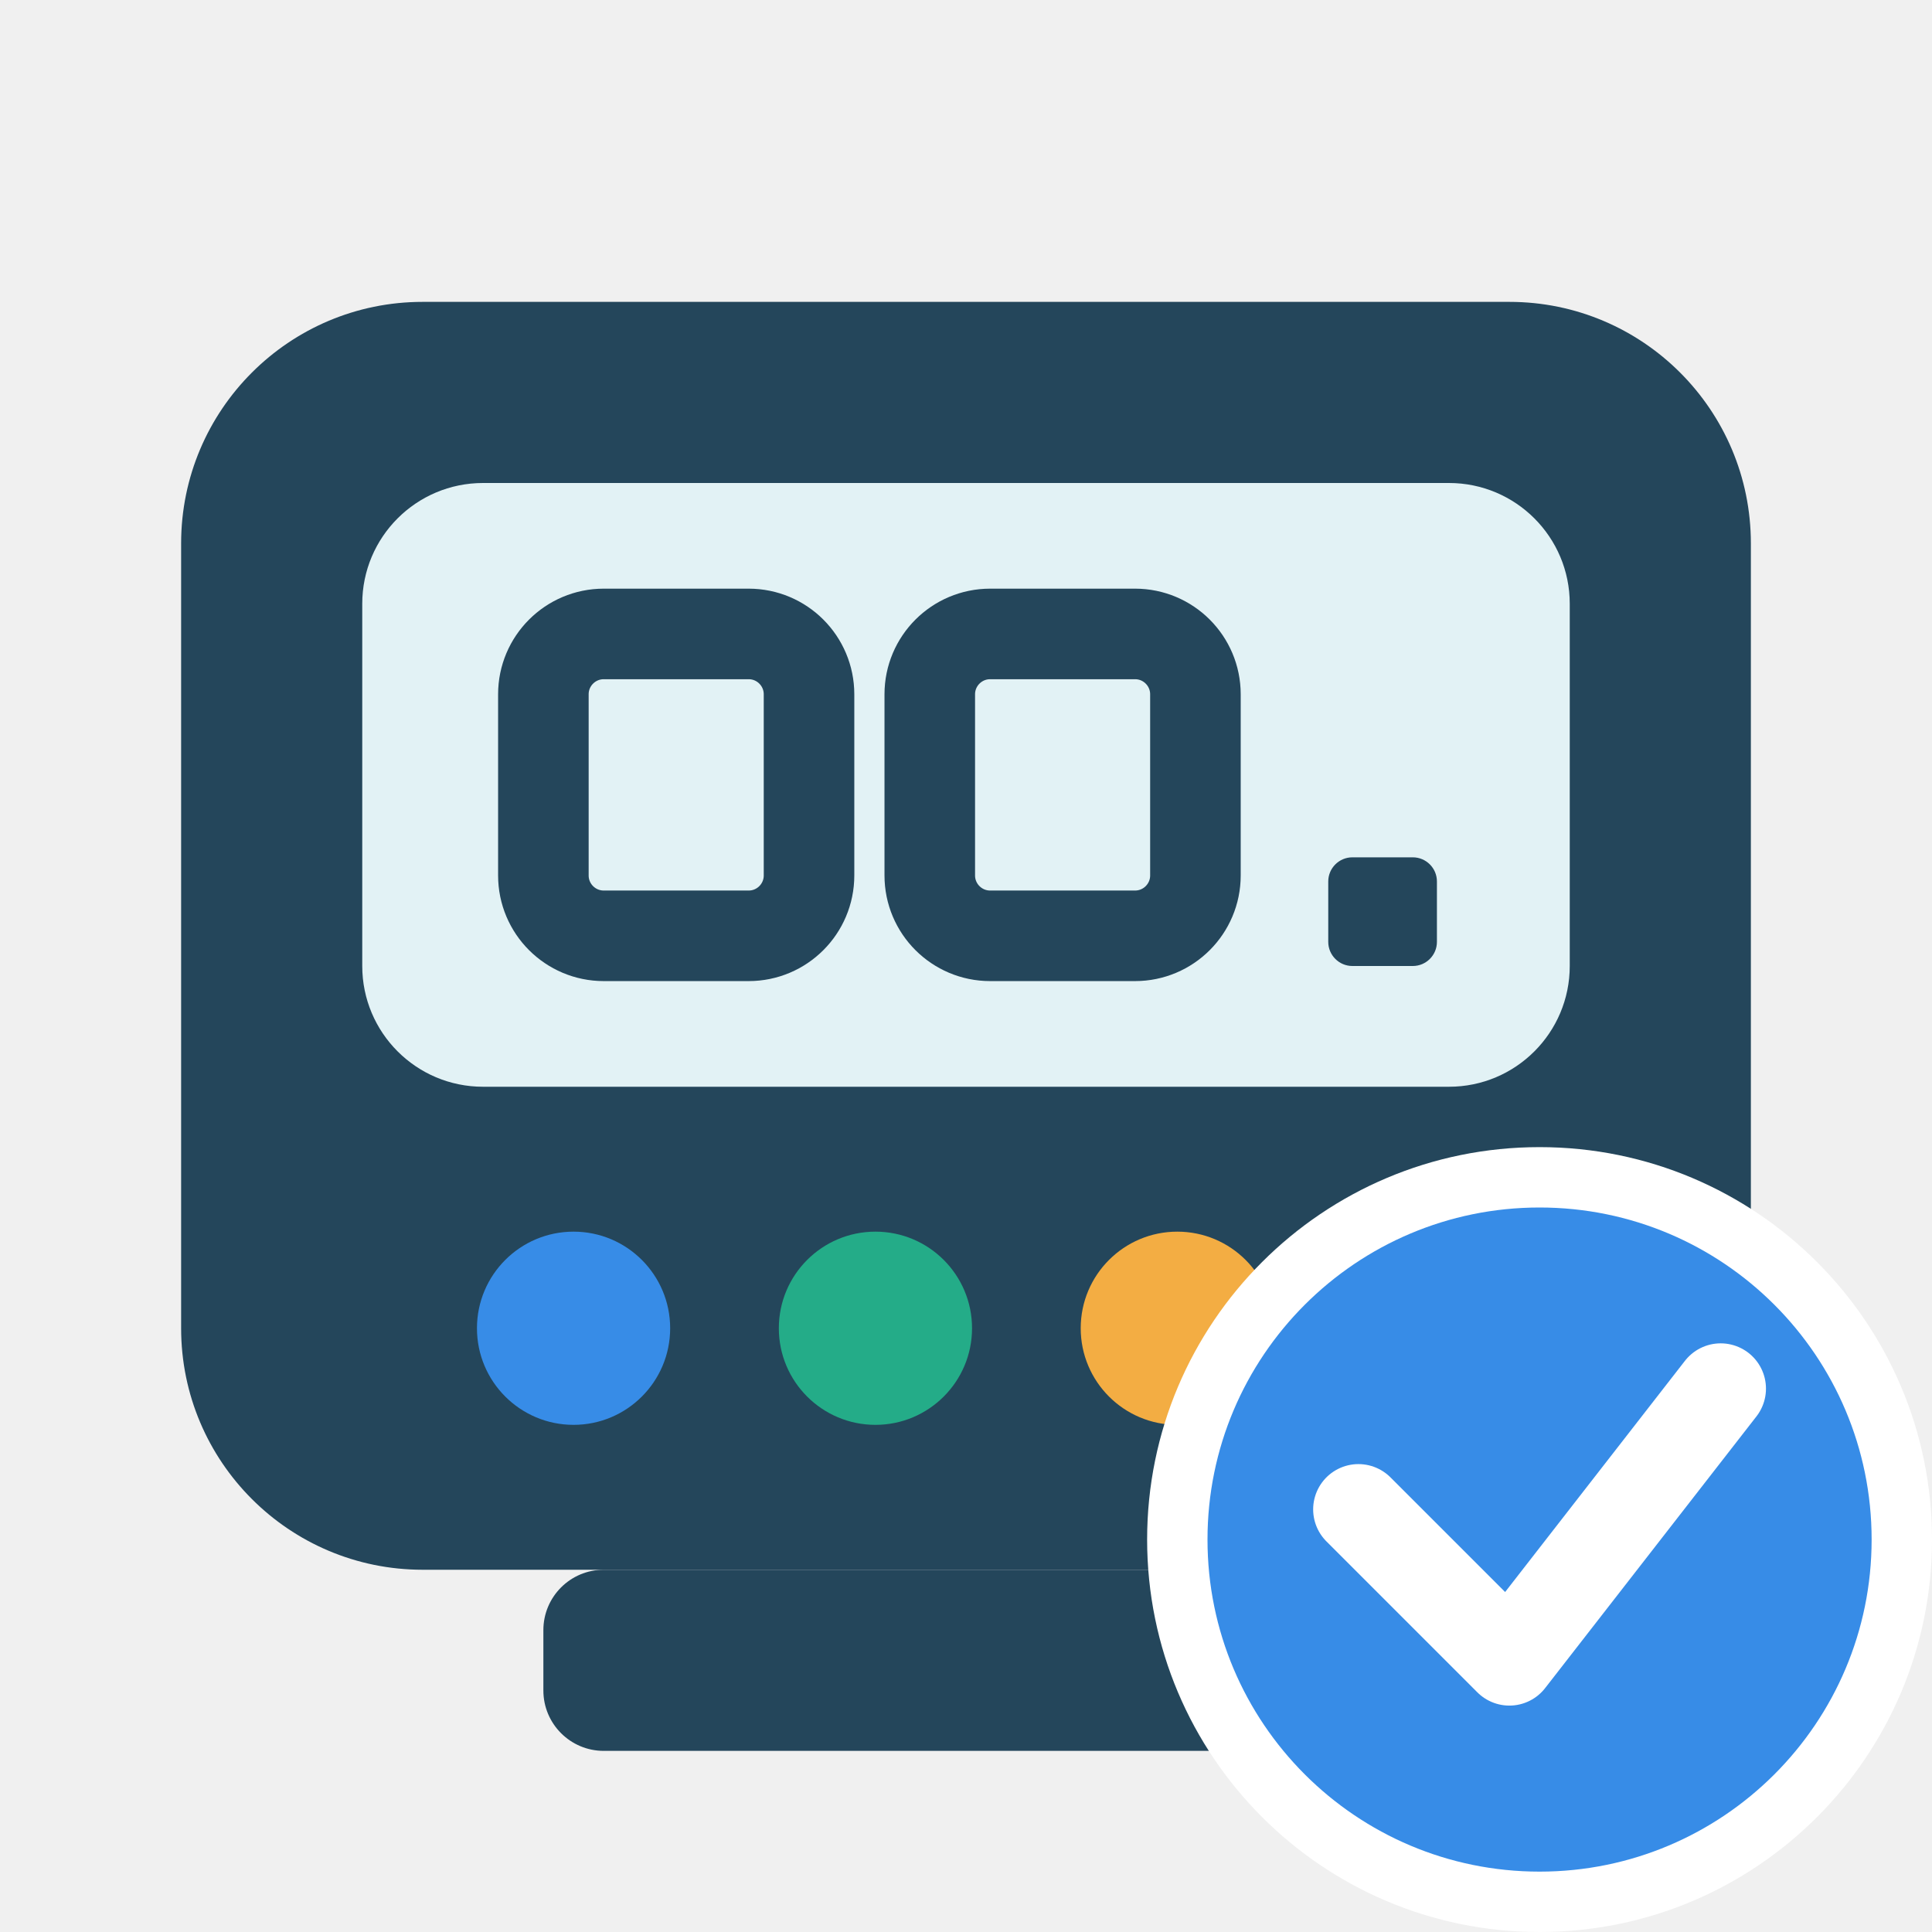
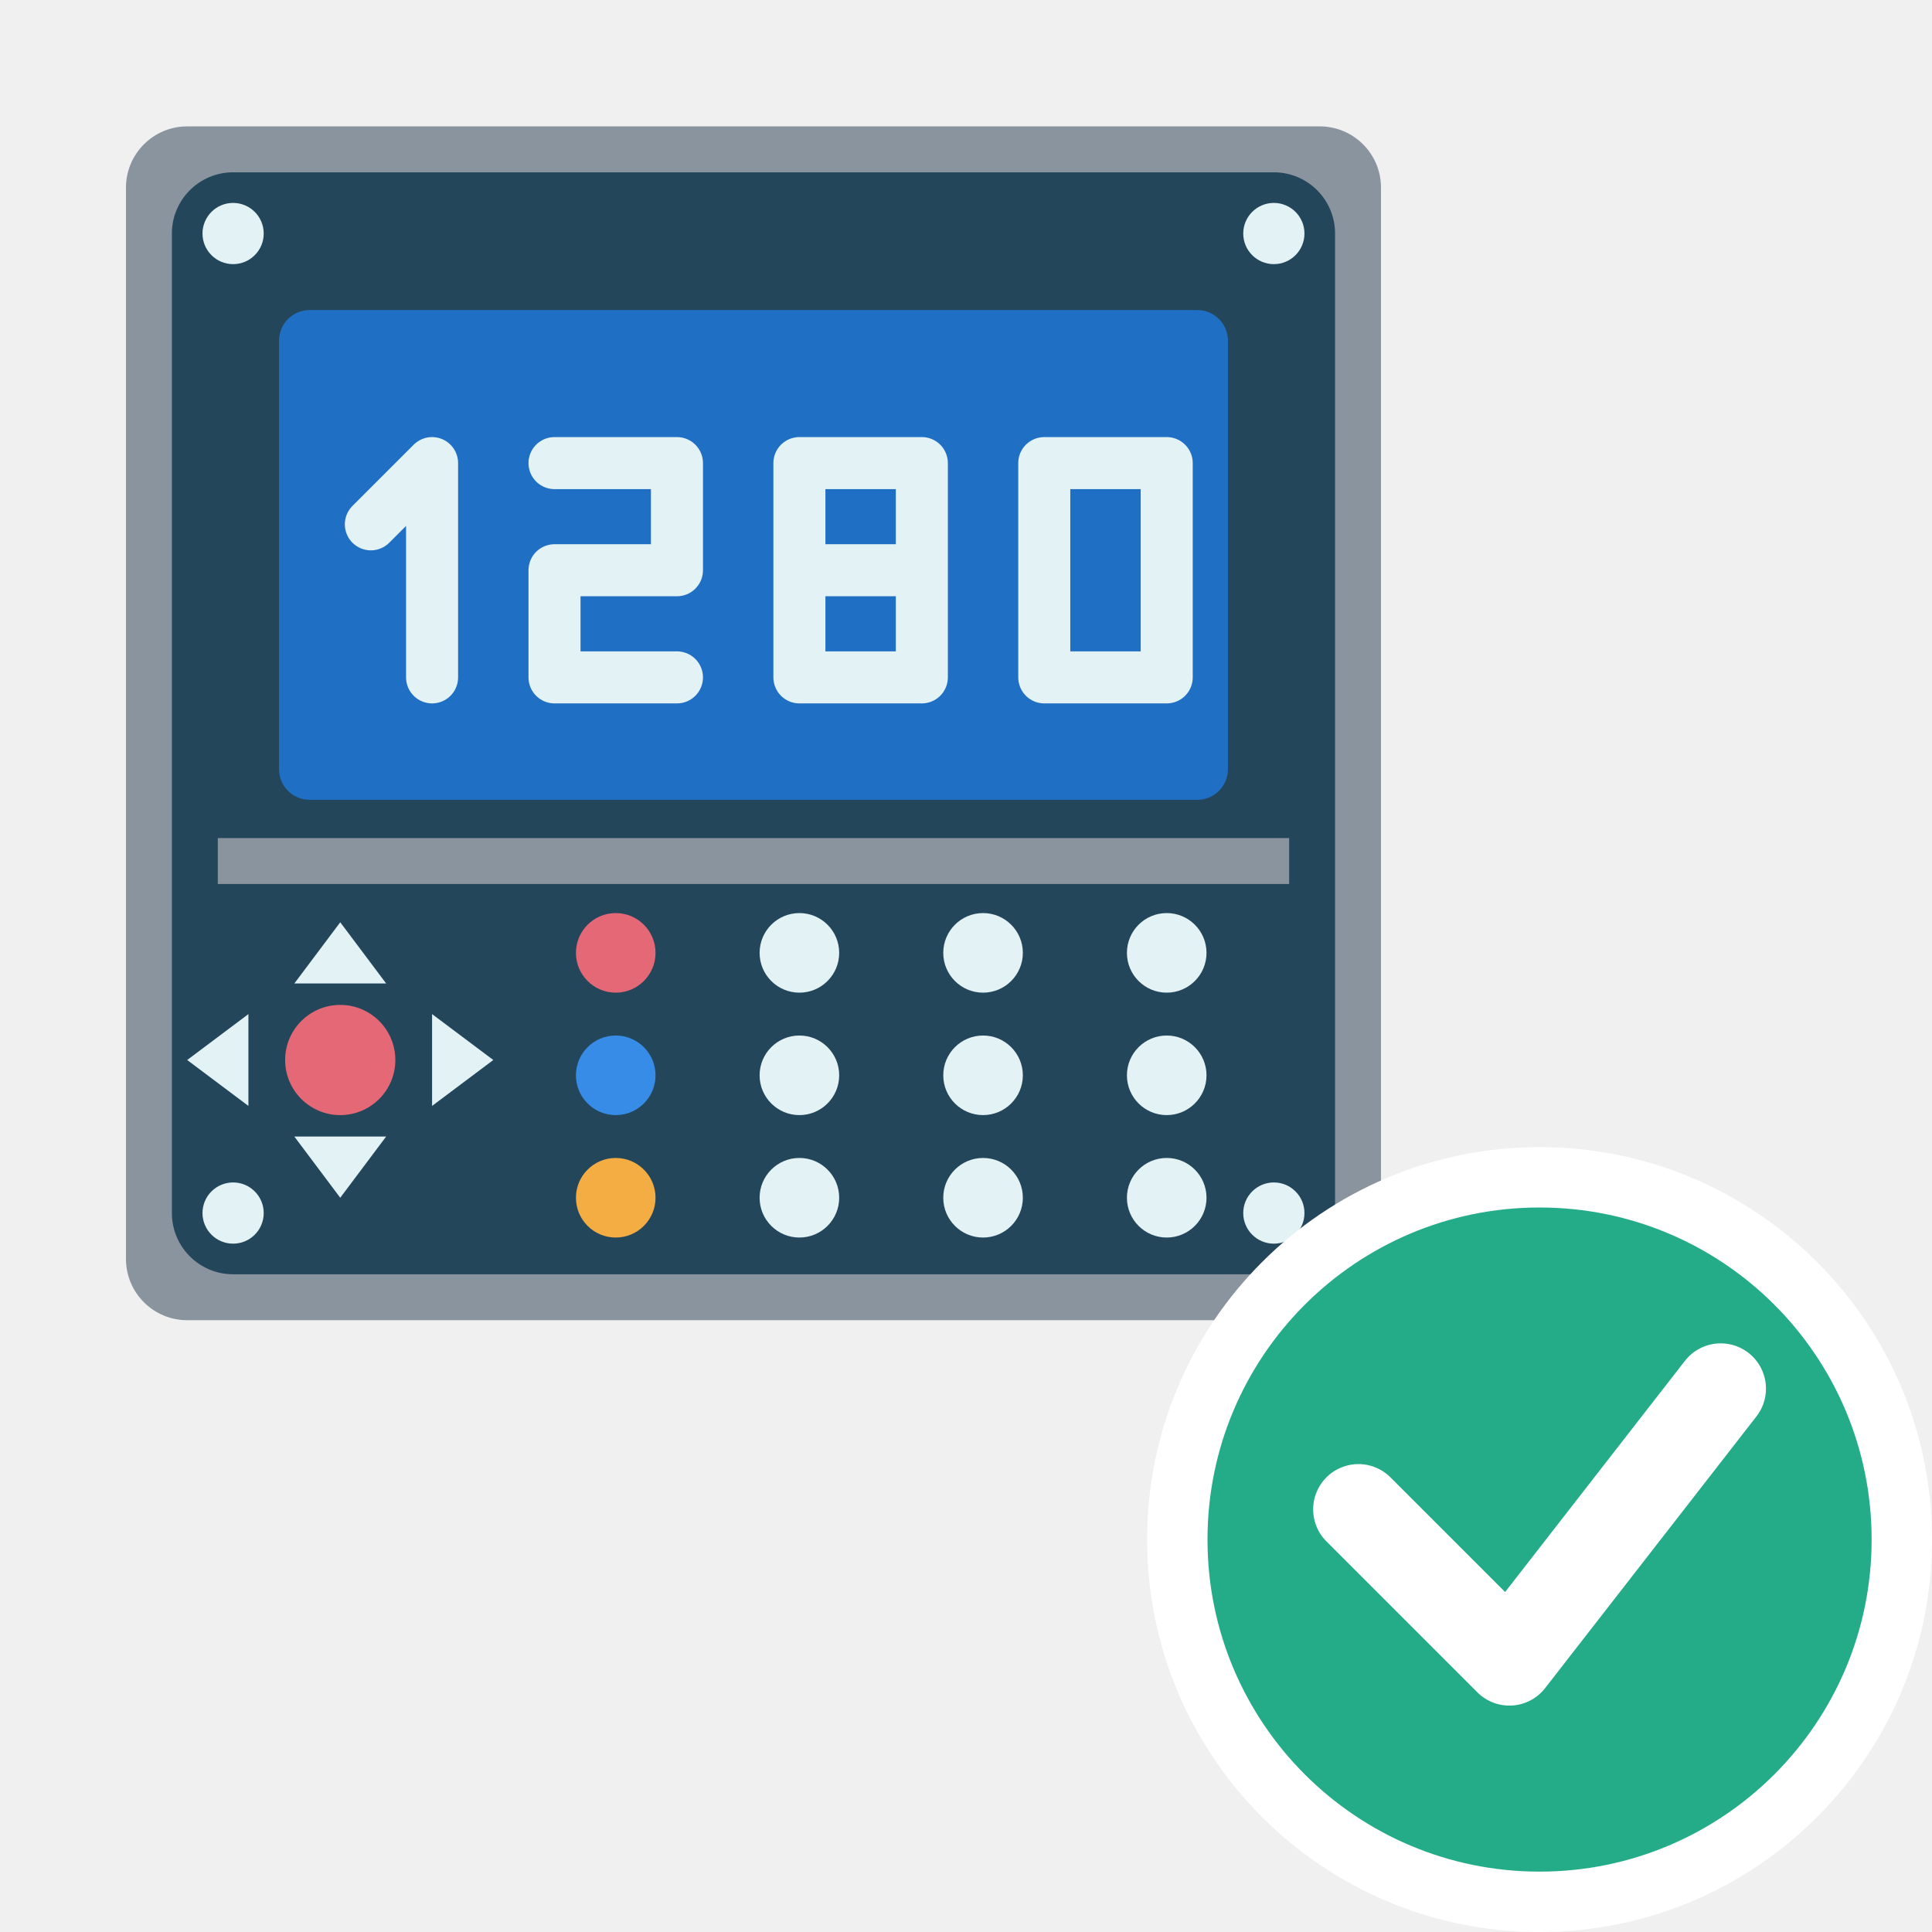
- <svg xmlns="http://www.w3.org/2000/svg" width="32" height="32" viewBox="0 0 32 32">
-   <rect x="9" y="26" width="14" height="3" rx="1" fill="#24465B" />
-   <rect x="3" y="5" width="26" height="21" rx="4" fill="#24465B" />
-   <rect x="6" y="8" width="20" height="10" rx="2" fill="#E2F2F5" />
-   <rect x="9" y="10.5" width="4.4" height="5" rx="1" fill="none" stroke="#24465B" stroke-width="1.5" />
-   <rect x="15.4" y="10.5" width="4.4" height="5" rx="1" fill="none" stroke="#24465B" stroke-width="1.5" />
-   <rect x="22" y="14.2" width="1.8" height="1.8" rx="0.4" fill="#24465B" />
-   <circle cx="9.5" cy="22" r="1.6" fill="#378CE7" />
-   <circle cx="14.5" cy="22" r="1.6" fill="#24AC88" />
-   <circle cx="19.5" cy="22" r="1.6" fill="#F3AD43" />
-   <ellipse cx="25.5" cy="25.5" rx="6.5" ry="6.5" fill="#FFFFFF" />
-   <ellipse cx="25.5" cy="25.5" rx="5.5" ry="5.5" fill="#378CE7" />
-   <polyline points="22.5,25 25,27.5 28.5,23" fill="none" stroke="#FFFFFF" stroke-width="1.5" stroke-linecap="round" stroke-linejoin="round" />
+ <svg xmlns="http://www.w3.org/2000/svg" width="32" height="32" viewBox="0 0 64 64" role="img" aria-labelledby="title">
+   <g transform="translate(0 -1) scale(.78)">
+     <g transform="translate(-10.25 .15) scale(1.3)">
+       <rect x="12" y="5" width="41" height="39" rx="2" fill="#8A949E" />
+       <rect x="13.5" y="6.5" width="38" height="36" rx="2" fill="#24465B" />
+       <rect x="17" y="11" width="31" height="16" rx="1" fill="#1F6FC4" />
+       <path d="m20 18 2-2v7m4-7h4v3.5h-4V23h4m4-7h4v7h-4Zm0 3.5h4m4-3.5h4v7h-4Z" fill="none" stroke="#E2F2F5" stroke-width="1.7" stroke-linecap="round" stroke-linejoin="round" />
+       <path d="M15 29h35" stroke="#8A949E" stroke-width="1.5" />
+       <g fill="#E2F2F5">
+         <circle cx="34" cy="32" r="1.3" />
+         <circle cx="40" cy="32" r="1.3" />
+         <circle cx="46" cy="32" r="1.3" />
+         <circle cx="34" cy="36" r="1.3" />
+         <circle cx="40" cy="36" r="1.3" />
+         <circle cx="46" cy="36" r="1.3" />
+         <circle cx="34" cy="40" r="1.3" />
+         <circle cx="40" cy="40" r="1.3" />
+         <circle cx="46" cy="40" r="1.3" />
+         <path d="m19 31-1.5 2h3Zm0 9-1.5-2h3Zm-5-4.5 2-1.5v3Zm10 0-2-1.5v3Z" />
+       </g>
+       <circle cx="19" cy="35.5" r="1.8" fill="#E56876" />
+       <circle cx="28" cy="32" r="1.3" fill="#E56876" />
+       <circle cx="28" cy="36" r="1.3" fill="#378CE7" />
+       <circle cx="28" cy="40" r="1.3" fill="#F3AD43" />
+       <g fill="#E2F2F5">
+         <circle cx="15.5" cy="8.5" r="1" />
+         <circle cx="49.5" cy="8.5" r="1" />
+         <circle cx="15.5" cy="40.5" r="1" />
+         <circle cx="49.5" cy="40.5" r="1" />
+       </g>
+     </g>
+   </g>
+   <g transform="scale(2)">
+     <ellipse cx="25.5" cy="25.5" rx="6.5" ry="6.5" fill="#FFFFFF" />
+     <ellipse cx="25.5" cy="25.5" rx="5.5" ry="5.5" fill="#24AC88" />
+     <polyline points="22.5,25 25,27.5 28.5,23" fill="none" stroke="#FFFFFF" stroke-width="1.5" stroke-linecap="round" stroke-linejoin="round" />
+   </g>
</svg>
